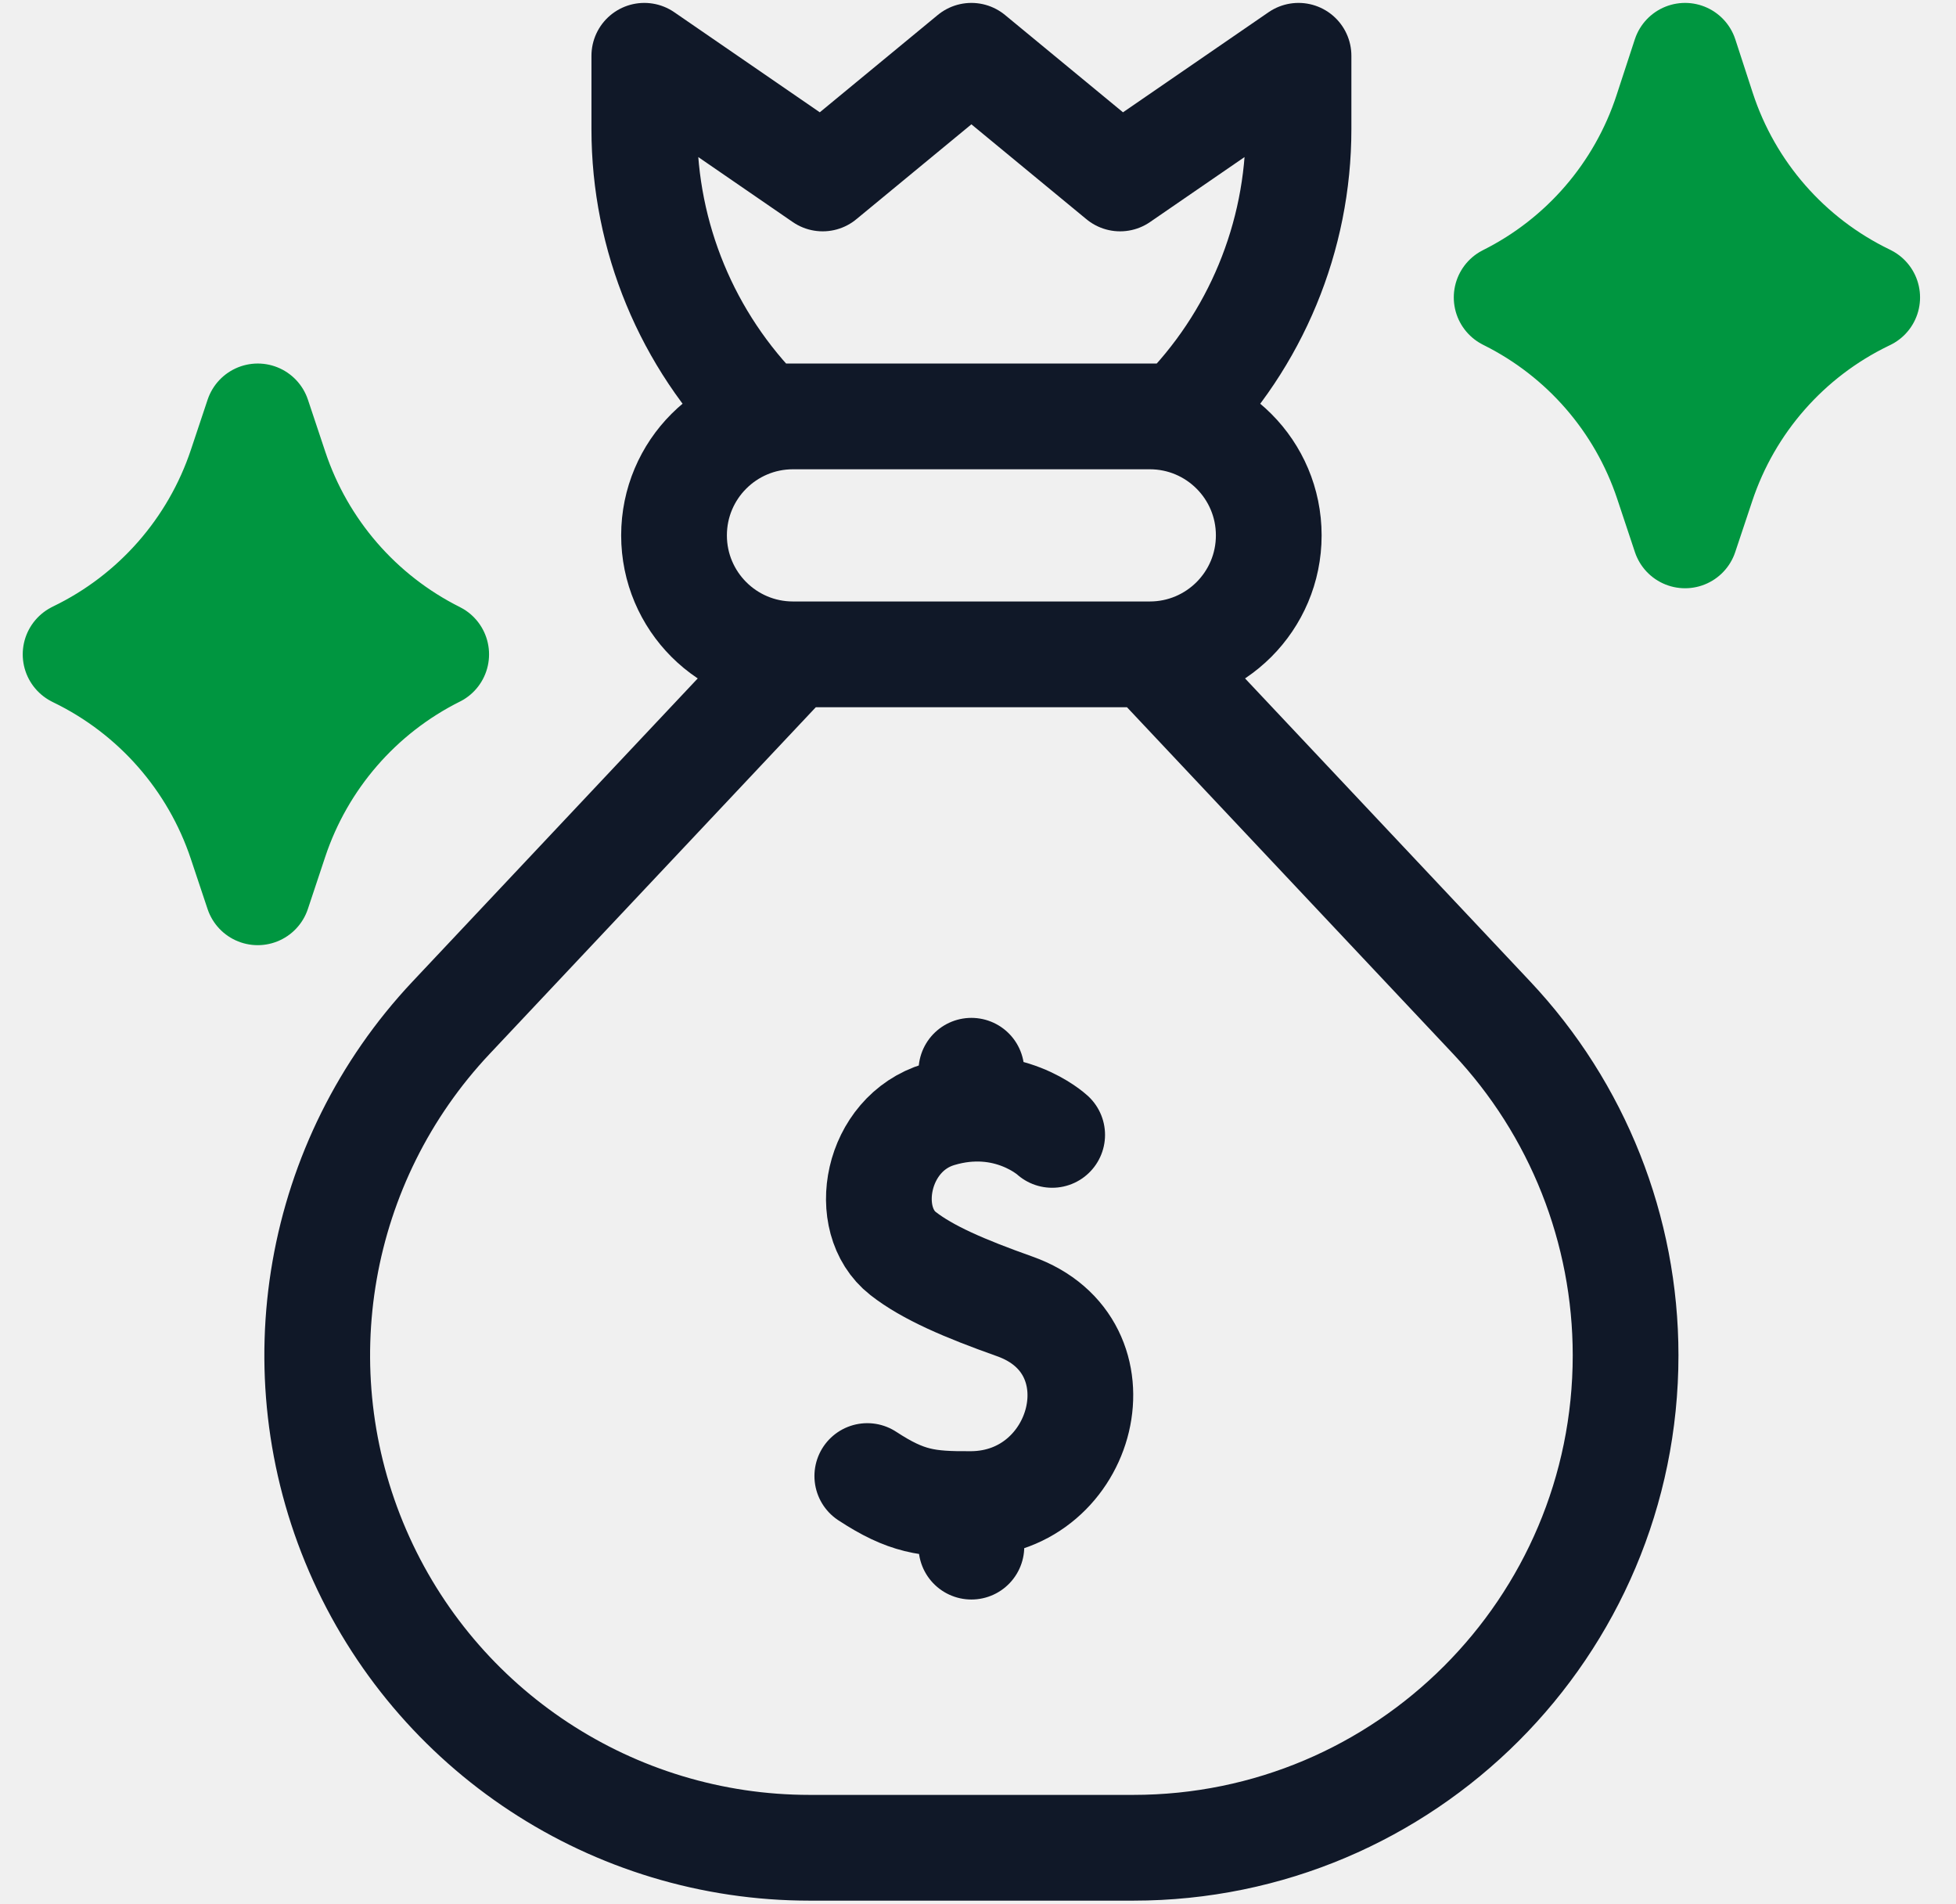
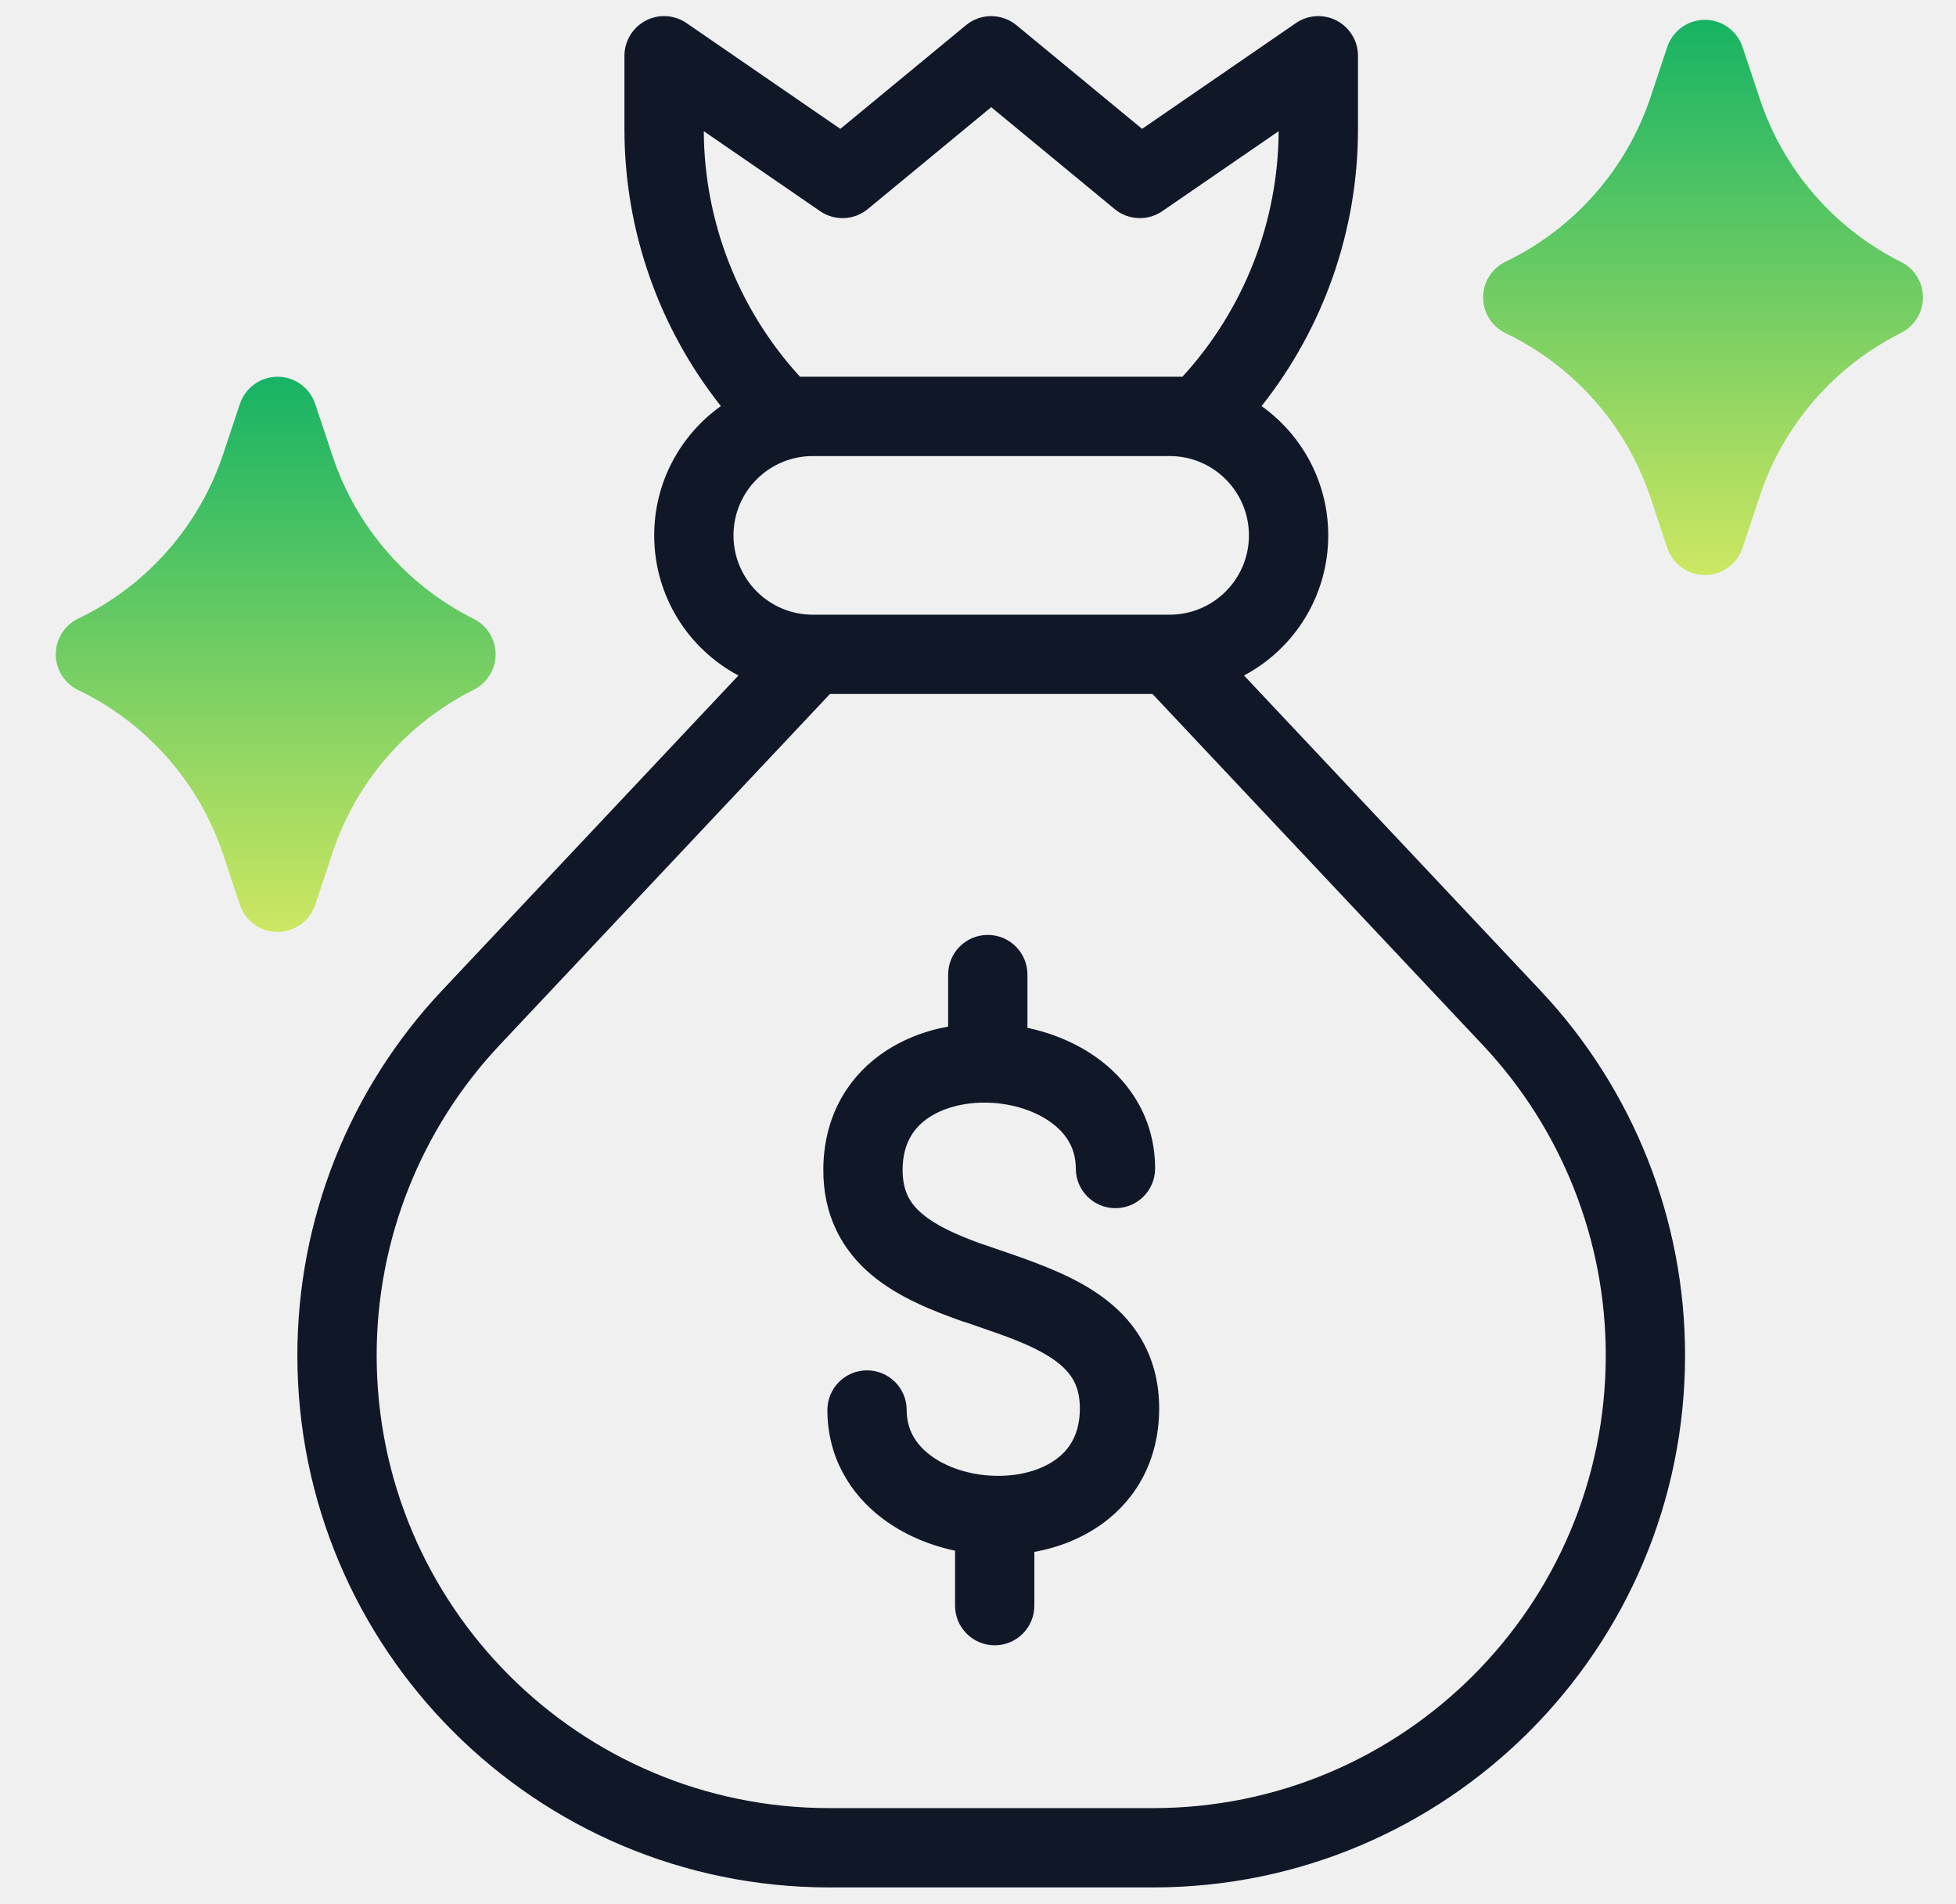
<svg xmlns="http://www.w3.org/2000/svg" width="37" height="36" viewBox="0 0 37 36" fill="none">
-   <g clip-path="url(#a)" stroke-width="2" stroke-miterlimit="10" stroke-linecap="round" stroke-linejoin="round">
-     <path d="M21.75 12.375H15a2.25 2.25 0 0 1 0-4.5h6.75a2.25 2.25 0 0 1 0 4.5Zm2.813-11.32v1.388c0 2.037-.81 3.991-2.25 5.432h-7.875a7.682 7.682 0 0 1-2.25-5.432V1.055l3.374 2.32 2.813-2.32 2.813 2.32 3.375-2.32Zm6.187 24.576a9.314 9.314 0 0 1-9.314 9.314h-6.122a9.314 9.314 0 0 1-6.782-15.697L15 12.375h6.75l6.468 6.873a9.315 9.315 0 0 1 2.532 6.383Z" stroke="#101828" />
-     <path d="m35.32 5.625-.037.018a6.021 6.021 0 0 0-3.085 3.514l-.323.968-.336-1.01a6.02 6.02 0 0 0-3.02-3.48l-.019-.01a6.02 6.02 0 0 0 3.03-3.516l.345-1.054.33 1.013a6.02 6.02 0 0 0 3.098 3.548l.017.009Zm-27.07 6.75a6.073 6.073 0 0 0-3.046 3.511l-.329.989-.316-.947a6.073 6.073 0 0 0-3.112-3.544l-.017-.009.017-.009A6.073 6.073 0 0 0 4.56 8.822l.316-.947.33.989a6.073 6.073 0 0 0 3.045 3.511Z" fill="#009640" stroke="#009640" />
-     <path d="M19.903 21.463s-.843-.778-2.143-.386c-1.193.36-1.49 1.992-.679 2.628.466.365 1.167.665 2.11 1 2.114.746 1.333 3.726-.817 3.74-.839.006-1.23-.047-1.968-.53m1.969 1.335v-.804m0-7.476v-.72" stroke="#101828" />
+   <g clip-path="url(#clip0_3910_13631)">
+     <path fill-rule="evenodd" clip-rule="evenodd" d="M12.213 0.391C12.46 0.261 12.758 0.279 12.987 0.437L15.896 2.437L18.273 0.476C18.55 0.248 18.95 0.248 19.227 0.476L21.604 2.437L24.513 0.437C24.742 0.279 25.04 0.261 25.287 0.391C25.533 0.521 25.688 0.776 25.688 1.055V2.443C25.688 4.354 25.039 6.197 23.864 7.68C24.627 8.224 25.125 9.116 25.125 10.125C25.125 11.274 24.48 12.271 23.532 12.775L29.14 18.734C30.897 20.601 31.875 23.067 31.875 25.631C31.875 31.189 27.369 35.695 21.811 35.695H15.689C10.131 35.695 5.625 31.189 5.625 25.631C5.625 23.067 6.603 20.601 8.36 18.734L13.968 12.775C13.02 12.271 12.375 11.274 12.375 10.125C12.375 9.116 12.873 8.224 13.636 7.68C12.461 6.197 11.812 4.354 11.812 2.443V1.055C11.812 0.776 11.967 0.521 12.213 0.391ZM15.375 11.625H22.125C22.953 11.625 23.625 10.953 23.625 10.125C23.625 9.297 22.955 8.626 22.127 8.625H15.373C14.545 8.626 13.875 9.297 13.875 10.125C13.875 10.953 14.547 11.625 15.375 11.625ZM15.699 13.125L9.453 19.762C7.958 21.35 7.125 23.45 7.125 25.631C7.125 30.361 10.959 34.195 15.689 34.195H21.811C26.541 34.195 30.375 30.361 30.375 25.631C30.375 23.45 29.542 21.35 28.047 19.762L21.801 13.125H15.699ZM22.367 7.125H15.133C13.973 5.859 13.322 4.204 13.313 2.481L15.513 3.993C15.788 4.183 16.157 4.167 16.415 3.954L18.75 2.027L21.085 3.954C21.343 4.167 21.712 4.183 21.987 3.993L24.187 2.481C24.178 4.204 23.527 5.859 22.367 7.125Z" fill="#101828" />
+     <path d="M32.962 0.888C32.859 0.582 32.573 0.375 32.25 0.375C31.927 0.375 31.641 0.582 31.538 0.888L31.223 1.835C30.769 3.196 29.785 4.316 28.494 4.942L28.477 4.95C28.219 5.076 28.055 5.338 28.055 5.624C28.055 5.911 28.218 6.173 28.476 6.299L28.493 6.308L28.495 6.308C29.786 6.934 30.769 8.054 31.223 9.415L31.538 10.362C31.641 10.668 31.927 10.875 32.25 10.875C32.573 10.875 32.859 10.668 32.962 10.362L33.291 9.374C33.737 8.034 34.698 6.927 35.96 6.296C36.215 6.169 36.375 5.909 36.375 5.625C36.375 5.341 36.215 5.081 35.96 4.954C34.698 4.323 33.737 3.216 33.291 1.876L32.962 0.888Z" fill="url(#paint0_linear_3910_13631)" />
+     <path d="M5.962 7.638C5.859 7.332 5.573 7.125 5.25 7.125C4.927 7.125 4.641 7.332 4.538 7.638L4.223 8.585C3.769 9.946 2.785 11.066 1.494 11.692L1.477 11.7C1.219 11.826 1.055 12.088 1.055 12.374C1.054 12.661 1.218 12.923 1.476 13.049L1.493 13.058L1.495 13.058C2.786 13.684 3.769 14.804 4.223 16.165L4.538 17.112C4.641 17.418 4.927 17.625 5.25 17.625C5.573 17.625 5.859 17.418 5.962 17.112L6.291 16.124C6.737 14.784 7.698 13.677 8.96 13.046C9.214 12.919 9.375 12.659 9.375 12.375C9.375 12.091 9.214 11.831 8.96 11.704C7.698 11.073 6.737 9.966 6.291 8.626L5.962 7.638Z" fill="url(#paint1_linear_3910_13631)" />
+     <path fill-rule="evenodd" clip-rule="evenodd" d="M17.935 19.415C17.474 19.499 17.025 19.674 16.638 19.957C16 20.424 15.583 21.156 15.574 22.101C15.566 22.995 15.935 23.649 16.49 24.114C17.002 24.542 17.659 24.796 18.216 24.993C18.239 25.001 18.263 25.008 18.287 25.014C18.352 25.037 18.416 25.059 18.478 25.08L18.479 25.081L18.48 25.081C19.033 25.271 19.491 25.429 19.857 25.663C20.064 25.795 20.2 25.929 20.286 26.07C20.368 26.204 20.429 26.383 20.427 26.651C20.422 27.119 20.236 27.408 19.977 27.598C19.692 27.806 19.271 27.926 18.803 27.91C18.336 27.895 17.898 27.749 17.596 27.52C17.31 27.303 17.151 27.024 17.151 26.666C17.151 26.252 16.815 25.916 16.401 25.916C15.986 25.916 15.651 26.252 15.651 26.666C15.651 27.56 16.085 28.258 16.691 28.716C17.094 29.021 17.572 29.222 18.066 29.327V30.366C18.066 30.78 18.402 31.116 18.816 31.116C19.23 31.116 19.566 30.78 19.566 30.366V29.35C20.026 29.266 20.476 29.091 20.863 28.808C21.501 28.341 21.918 27.609 21.927 26.664C21.931 26.141 21.807 25.681 21.566 25.287C21.329 24.899 21.004 24.615 20.664 24.399C20.131 24.058 19.46 23.829 18.901 23.638C18.788 23.6 18.68 23.563 18.578 23.527C18.561 23.521 18.544 23.516 18.528 23.511C18.06 23.338 17.703 23.172 17.453 22.963C17.214 22.764 17.071 22.526 17.074 22.114C17.078 21.646 17.265 21.357 17.524 21.167C17.809 20.959 18.23 20.839 18.698 20.854C19.165 20.869 19.603 21.016 19.905 21.245C20.191 21.462 20.35 21.741 20.35 22.099C20.35 22.513 20.686 22.849 21.1 22.849C21.514 22.849 21.85 22.513 21.85 22.099C21.85 21.205 21.415 20.507 20.81 20.049C20.407 19.744 19.928 19.543 19.435 19.438V18.431C19.435 18.017 19.099 17.681 18.685 17.681C18.271 17.681 17.935 18.017 17.935 18.431V19.415Z" fill="#101828" />
  </g>
  <defs>
-     <clipPath id="a">
-       <path fill="#fff" d="M.375 0h36v36h-36z" />
+     <linearGradient id="paint0_linear_3910_13631" x1="32.215" y1="0.375" x2="32.215" y2="10.875" gradientUnits="userSpaceOnUse">
+       <stop stop-color="#16B364" />
+       <stop offset="1" stop-color="#CDE762" />
+     </linearGradient>
+     <linearGradient id="paint1_linear_3910_13631" x1="5.215" y1="7.125" x2="5.215" y2="17.625" gradientUnits="userSpaceOnUse">
+       <stop stop-color="#16B364" />
+       <stop offset="1" stop-color="#CDE762" />
+     </linearGradient>
+     <clipPath id="clip0_3910_13631">
+       <rect width="36" height="36" fill="white" transform="translate(0.75)" />
    </clipPath>
  </defs>
</svg>
